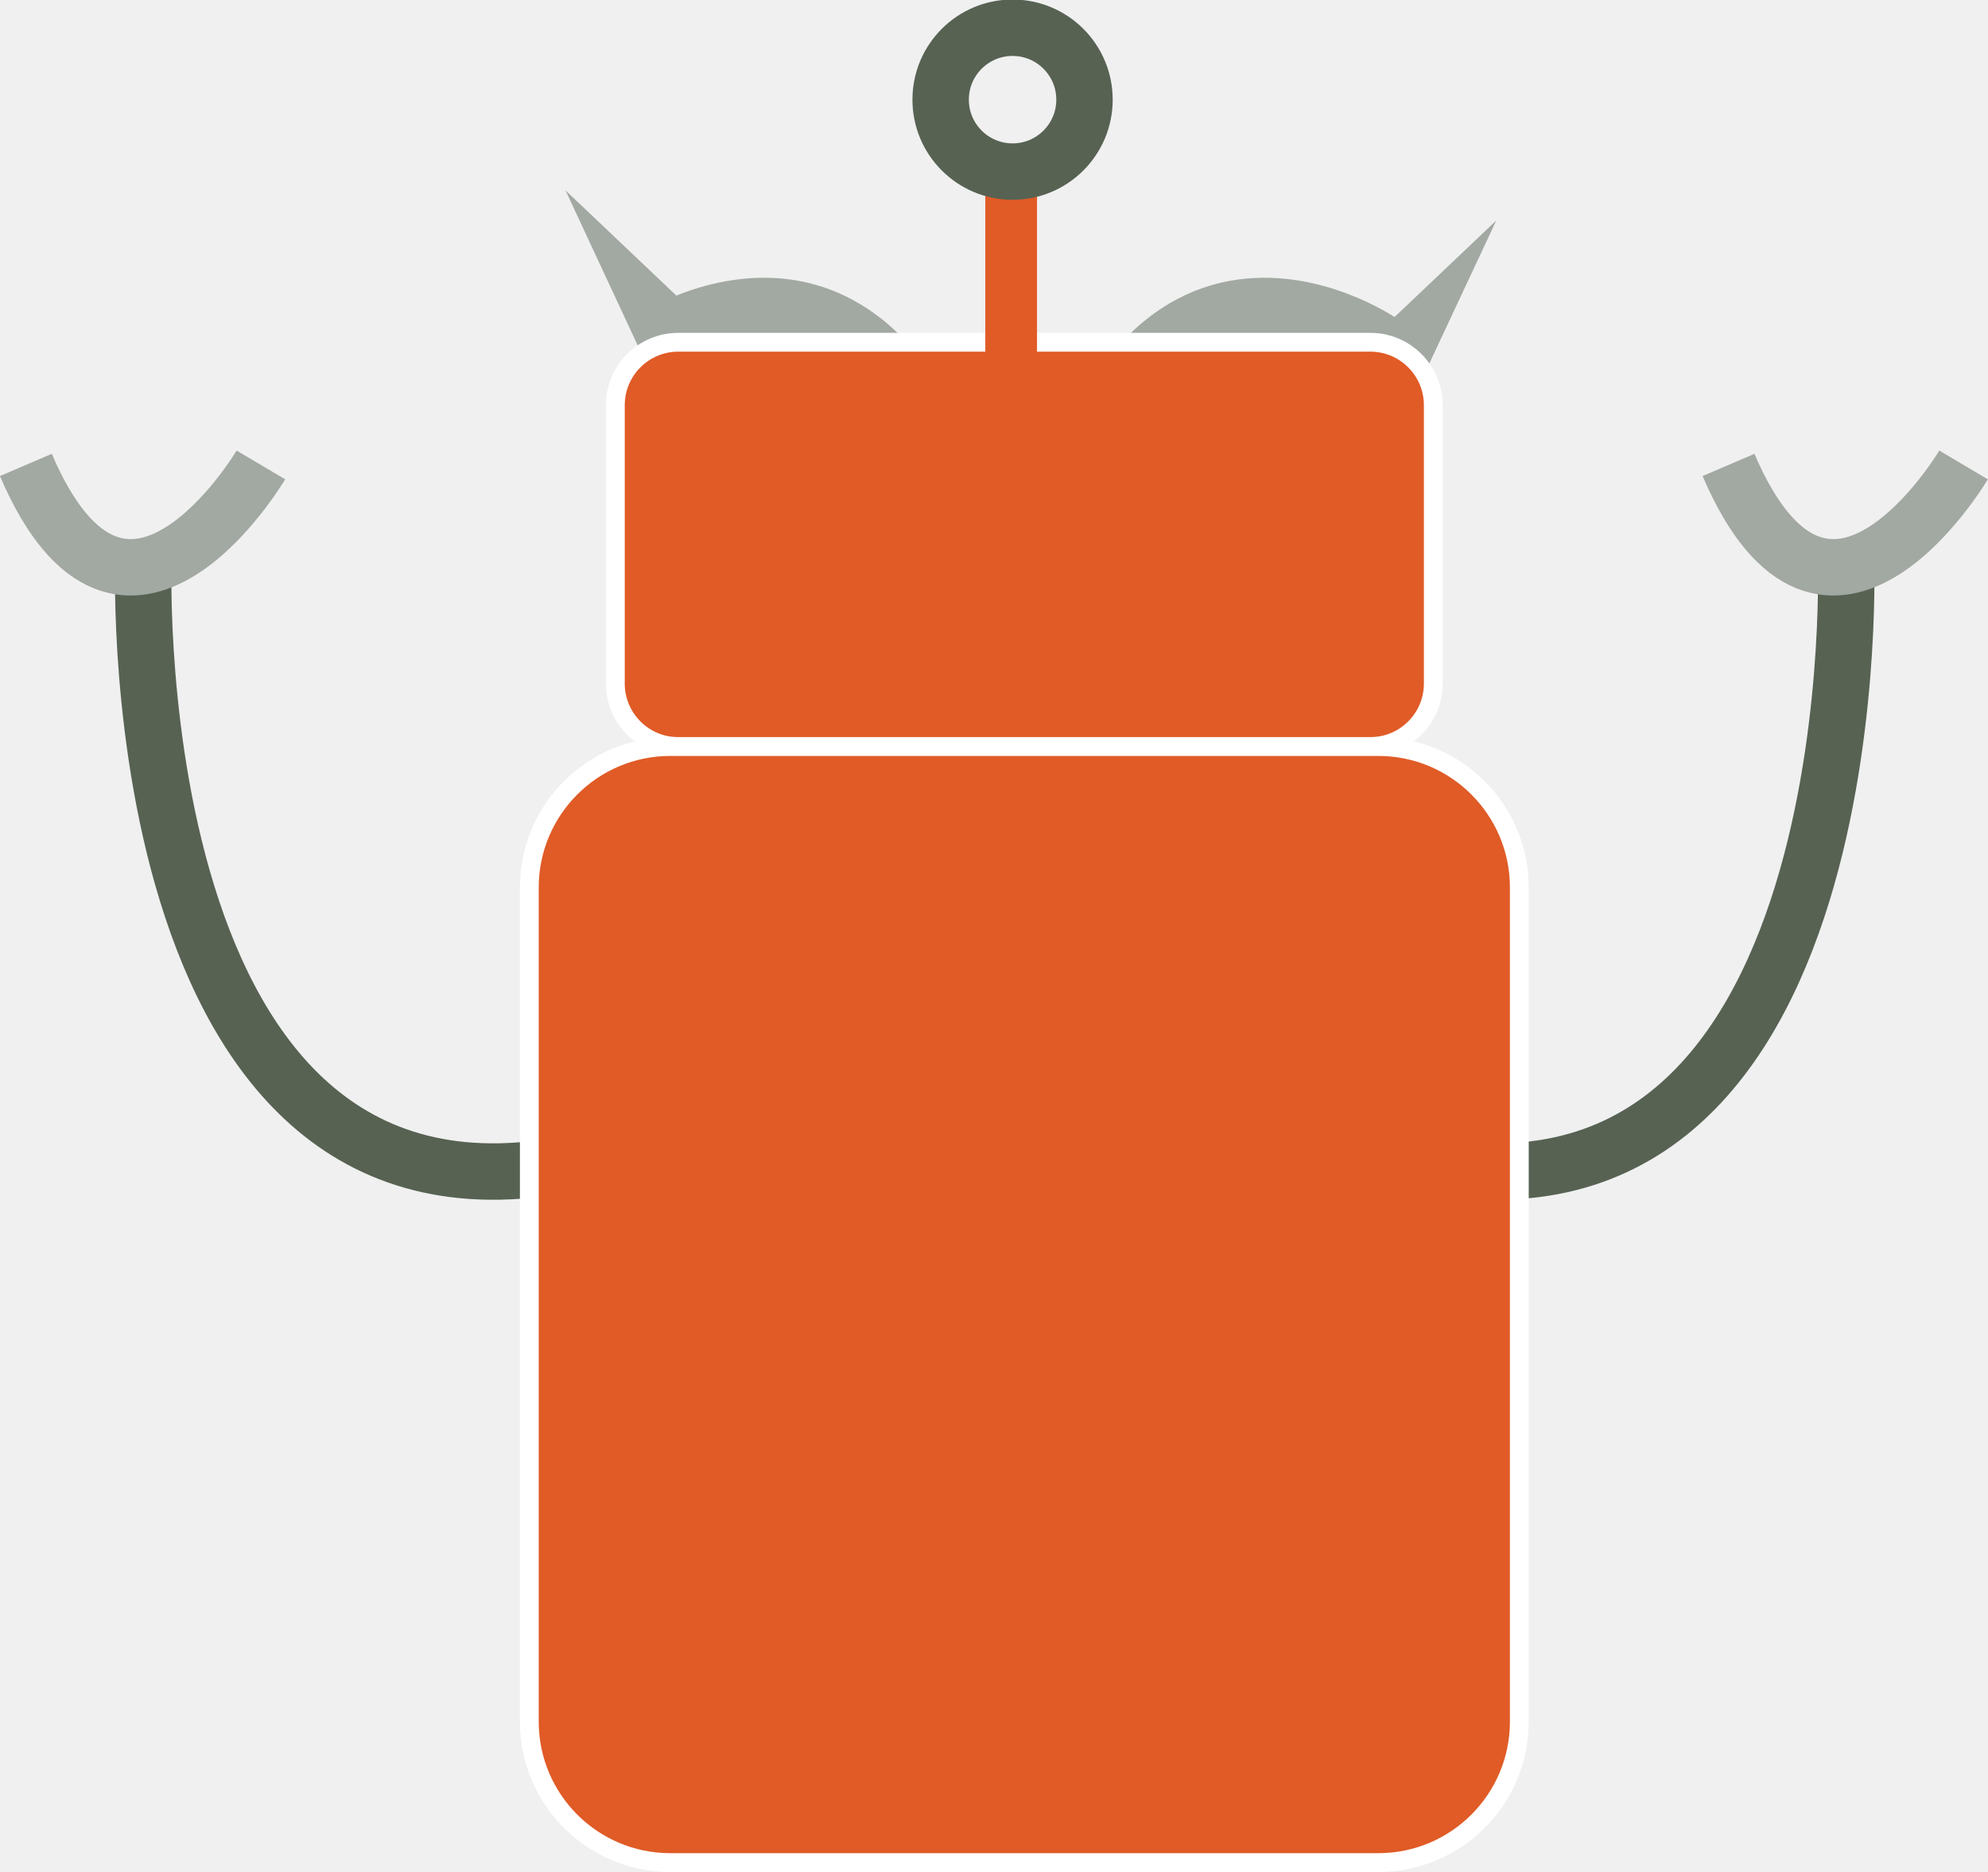
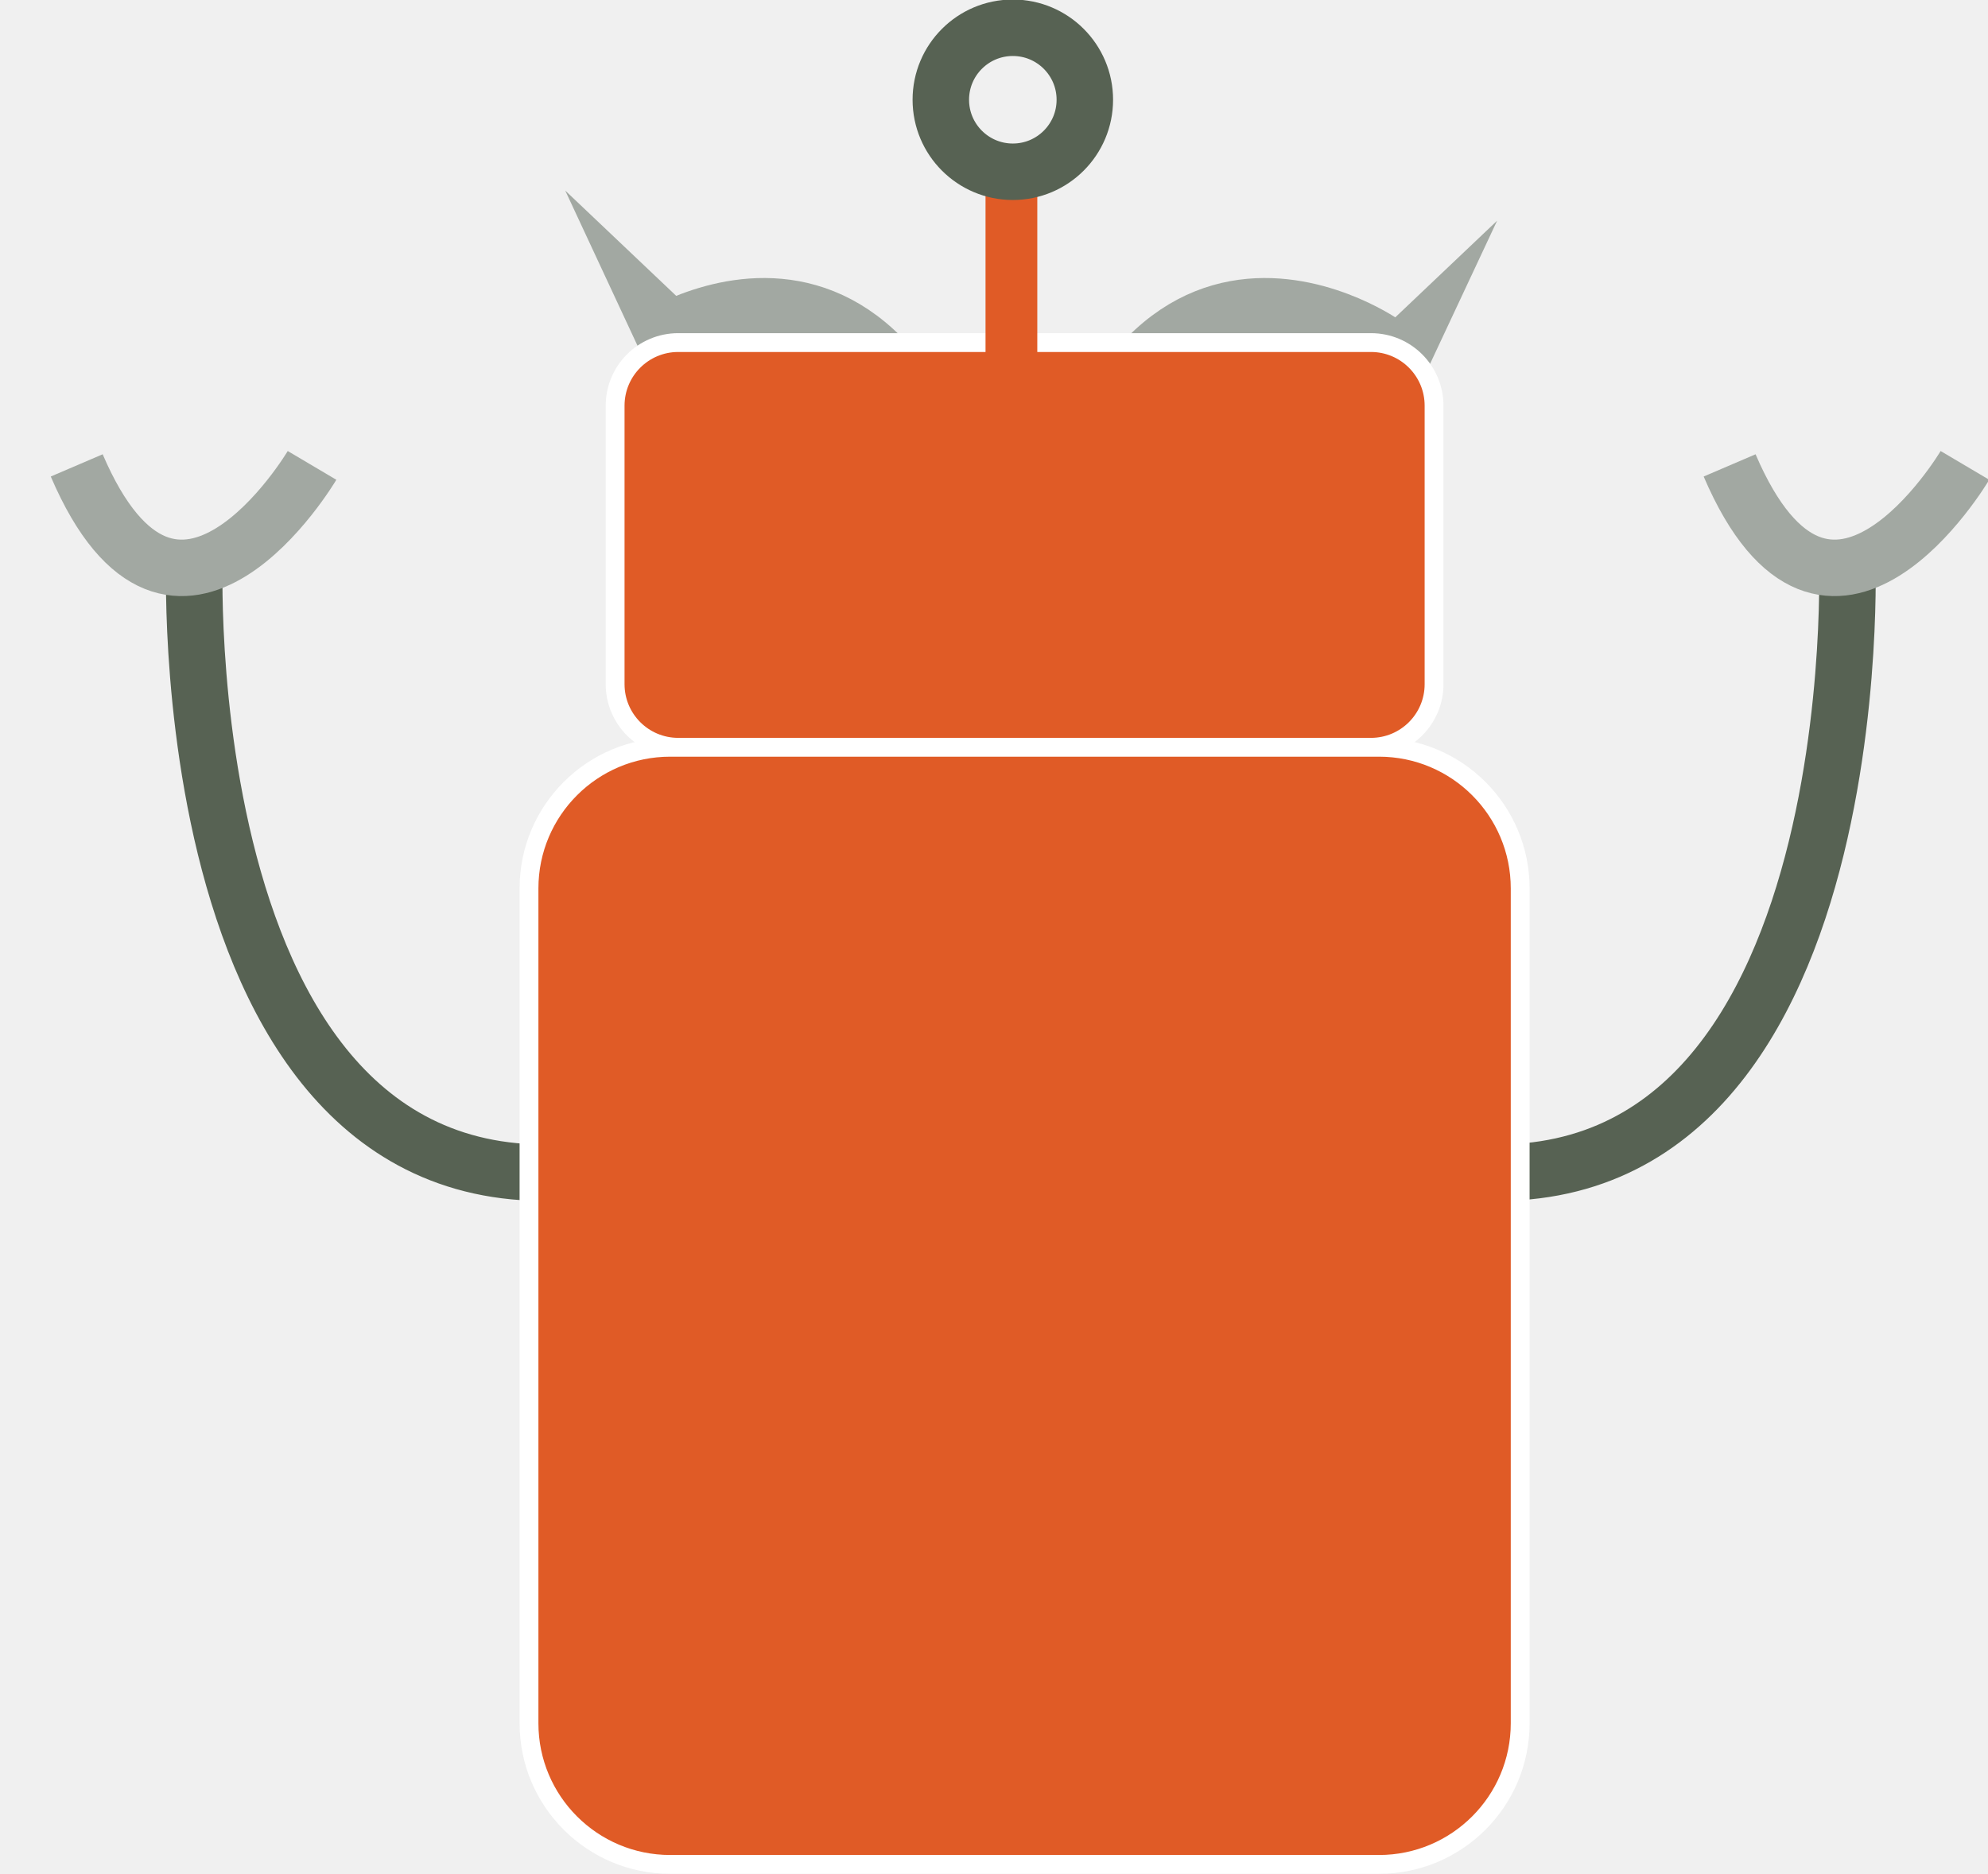
- <svg xmlns="http://www.w3.org/2000/svg" id="Layer_2" data-name="Layer 2" version="1.1" viewBox="0 0 422.9 398.2">
+ <svg xmlns="http://www.w3.org/2000/svg" id="Layer_2" data-name="Layer 2" version="1.1" viewBox="0 0 422.4 398.2">
  <defs>
    <style>
      .cls-1 {
        fill: #a2a8a2;
      }

      .cls-1, .cls-2 {
        stroke-width: 0px;
      }

      .cls-3 {
        stroke: #fff;
        stroke-width: 4px;
      }

      .cls-3, .cls-2 {
        fill: #e05b26;
      }

      .cls-3, .cls-4, .cls-5 {
        stroke-miterlimit: 10;
      }

      .cls-4 {
        stroke: #576253;
      }

      .cls-4, .cls-5 {
        fill: none;
        stroke-width: 12px;
      }

      .cls-5 {
        stroke: #a2a8a2;
      }
    </style>
  </defs>
-   <path class="cls-4" d="M30.5,120s-5,153.8,98,125.8" />
-   <path class="cls-4" d="M392.7,120s5,153.8-98,125.8" />
-   <polygon class="cls-1" points="288.9 74.8 318.3 46.9 299.8 86.4 288.9 74.8" />
-   <polygon class="cls-1" points="149.6 68.3 120.3 40.5 138.7 80 149.6 68.3" />
-   <path class="cls-5" d="M137.6,72.8s58.9-40.8,73.4,65.2" />
-   <path class="cls-5" d="M293.9,72.8s-58.9-40.8-73.4,65.2" />
-   <rect class="cls-3" x="130.9" y="72.8" width="174" height="86" rx="13.4" ry="13.4" />
-   <rect class="cls-3" x="112.6" y="158.8" width="210.6" height="237.4" rx="30" ry="30" />
-   <rect class="cls-2" x="209.6" y="30.8" width="11" height="62" />
-   <circle class="cls-4" cx="215.4" cy="21.2" r="15.3" />
-   <path class="cls-5" d="M55.5,98.9s-29,49-50,0" />
-   <path class="cls-5" d="M417.7,98.9s-29,49-50,0" />
+   <polygon class="cls-1" points="288.7 74.8 318.1 46.9 299.6 86.4 288.7 74.8" />
+   <polygon class="cls-1" points="149.4 68.3 120.1 40.5 138.5 80 149.4 68.3" />
+   <path class="cls-5" d="M137.4,72.8s58.9-40.8,73.4,65.2" />
+   <path class="cls-5" d="M293.7,72.8s-58.9-40.8-73.4,65.2" />
+   <polygon class="cls-5" points="211.9 142 219.2 142 215.2 152.5 211.9 142" />
+   <path class="cls-4" d="M41.3,120s-5,153.8,98,125.8" />
+   <path class="cls-4" d="M392.5,120s5,153.8-98,125.8" />
+   <rect class="cls-3" x="130.7" y="72.8" width="174" height="86" rx="13.4" ry="13.4" />
+   <rect class="cls-3" x="112.4" y="158.8" width="210.6" height="237.4" rx="30" ry="30" />
+   <rect class="cls-2" x="209.4" y="30.8" width="11" height="62" />
+   <circle class="cls-4" cx="215.2" cy="21.2" r="15.3" />
+   <path class="cls-5" d="M66.3,98.9s-29,49-50,0" />
+   <path class="cls-5" d="M417.5,98.9s-29,49-50,0" />
</svg>
